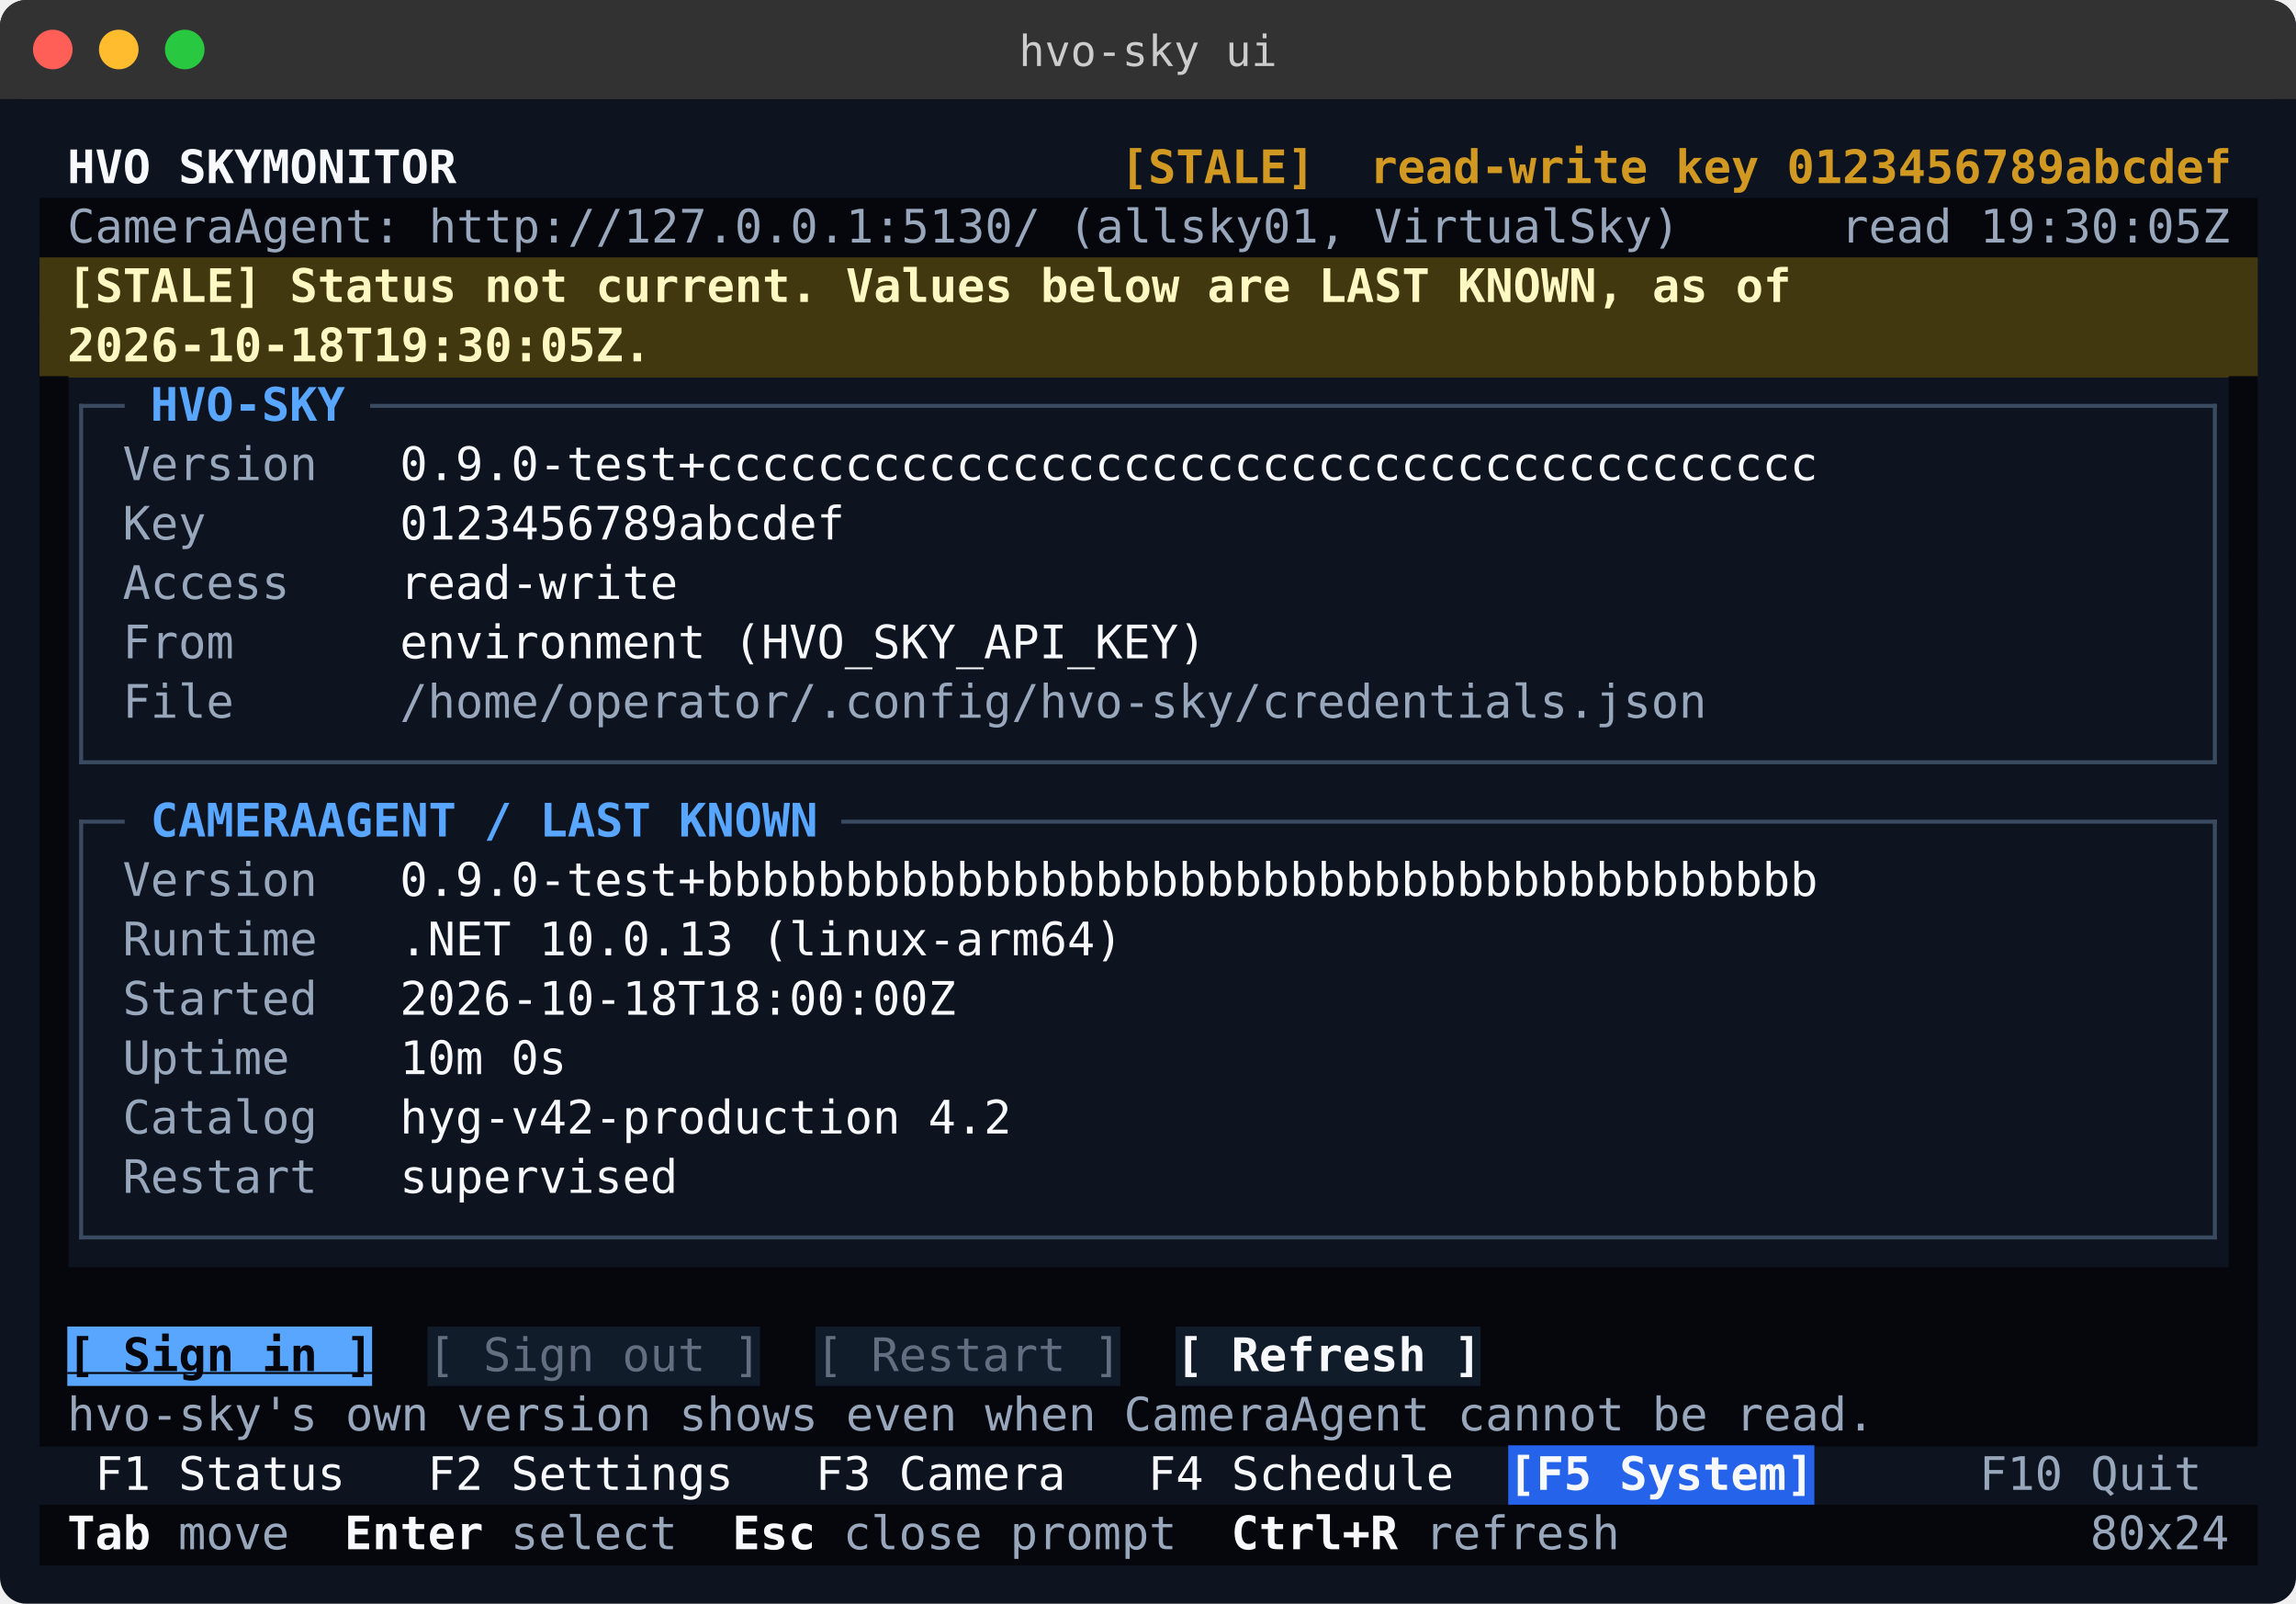
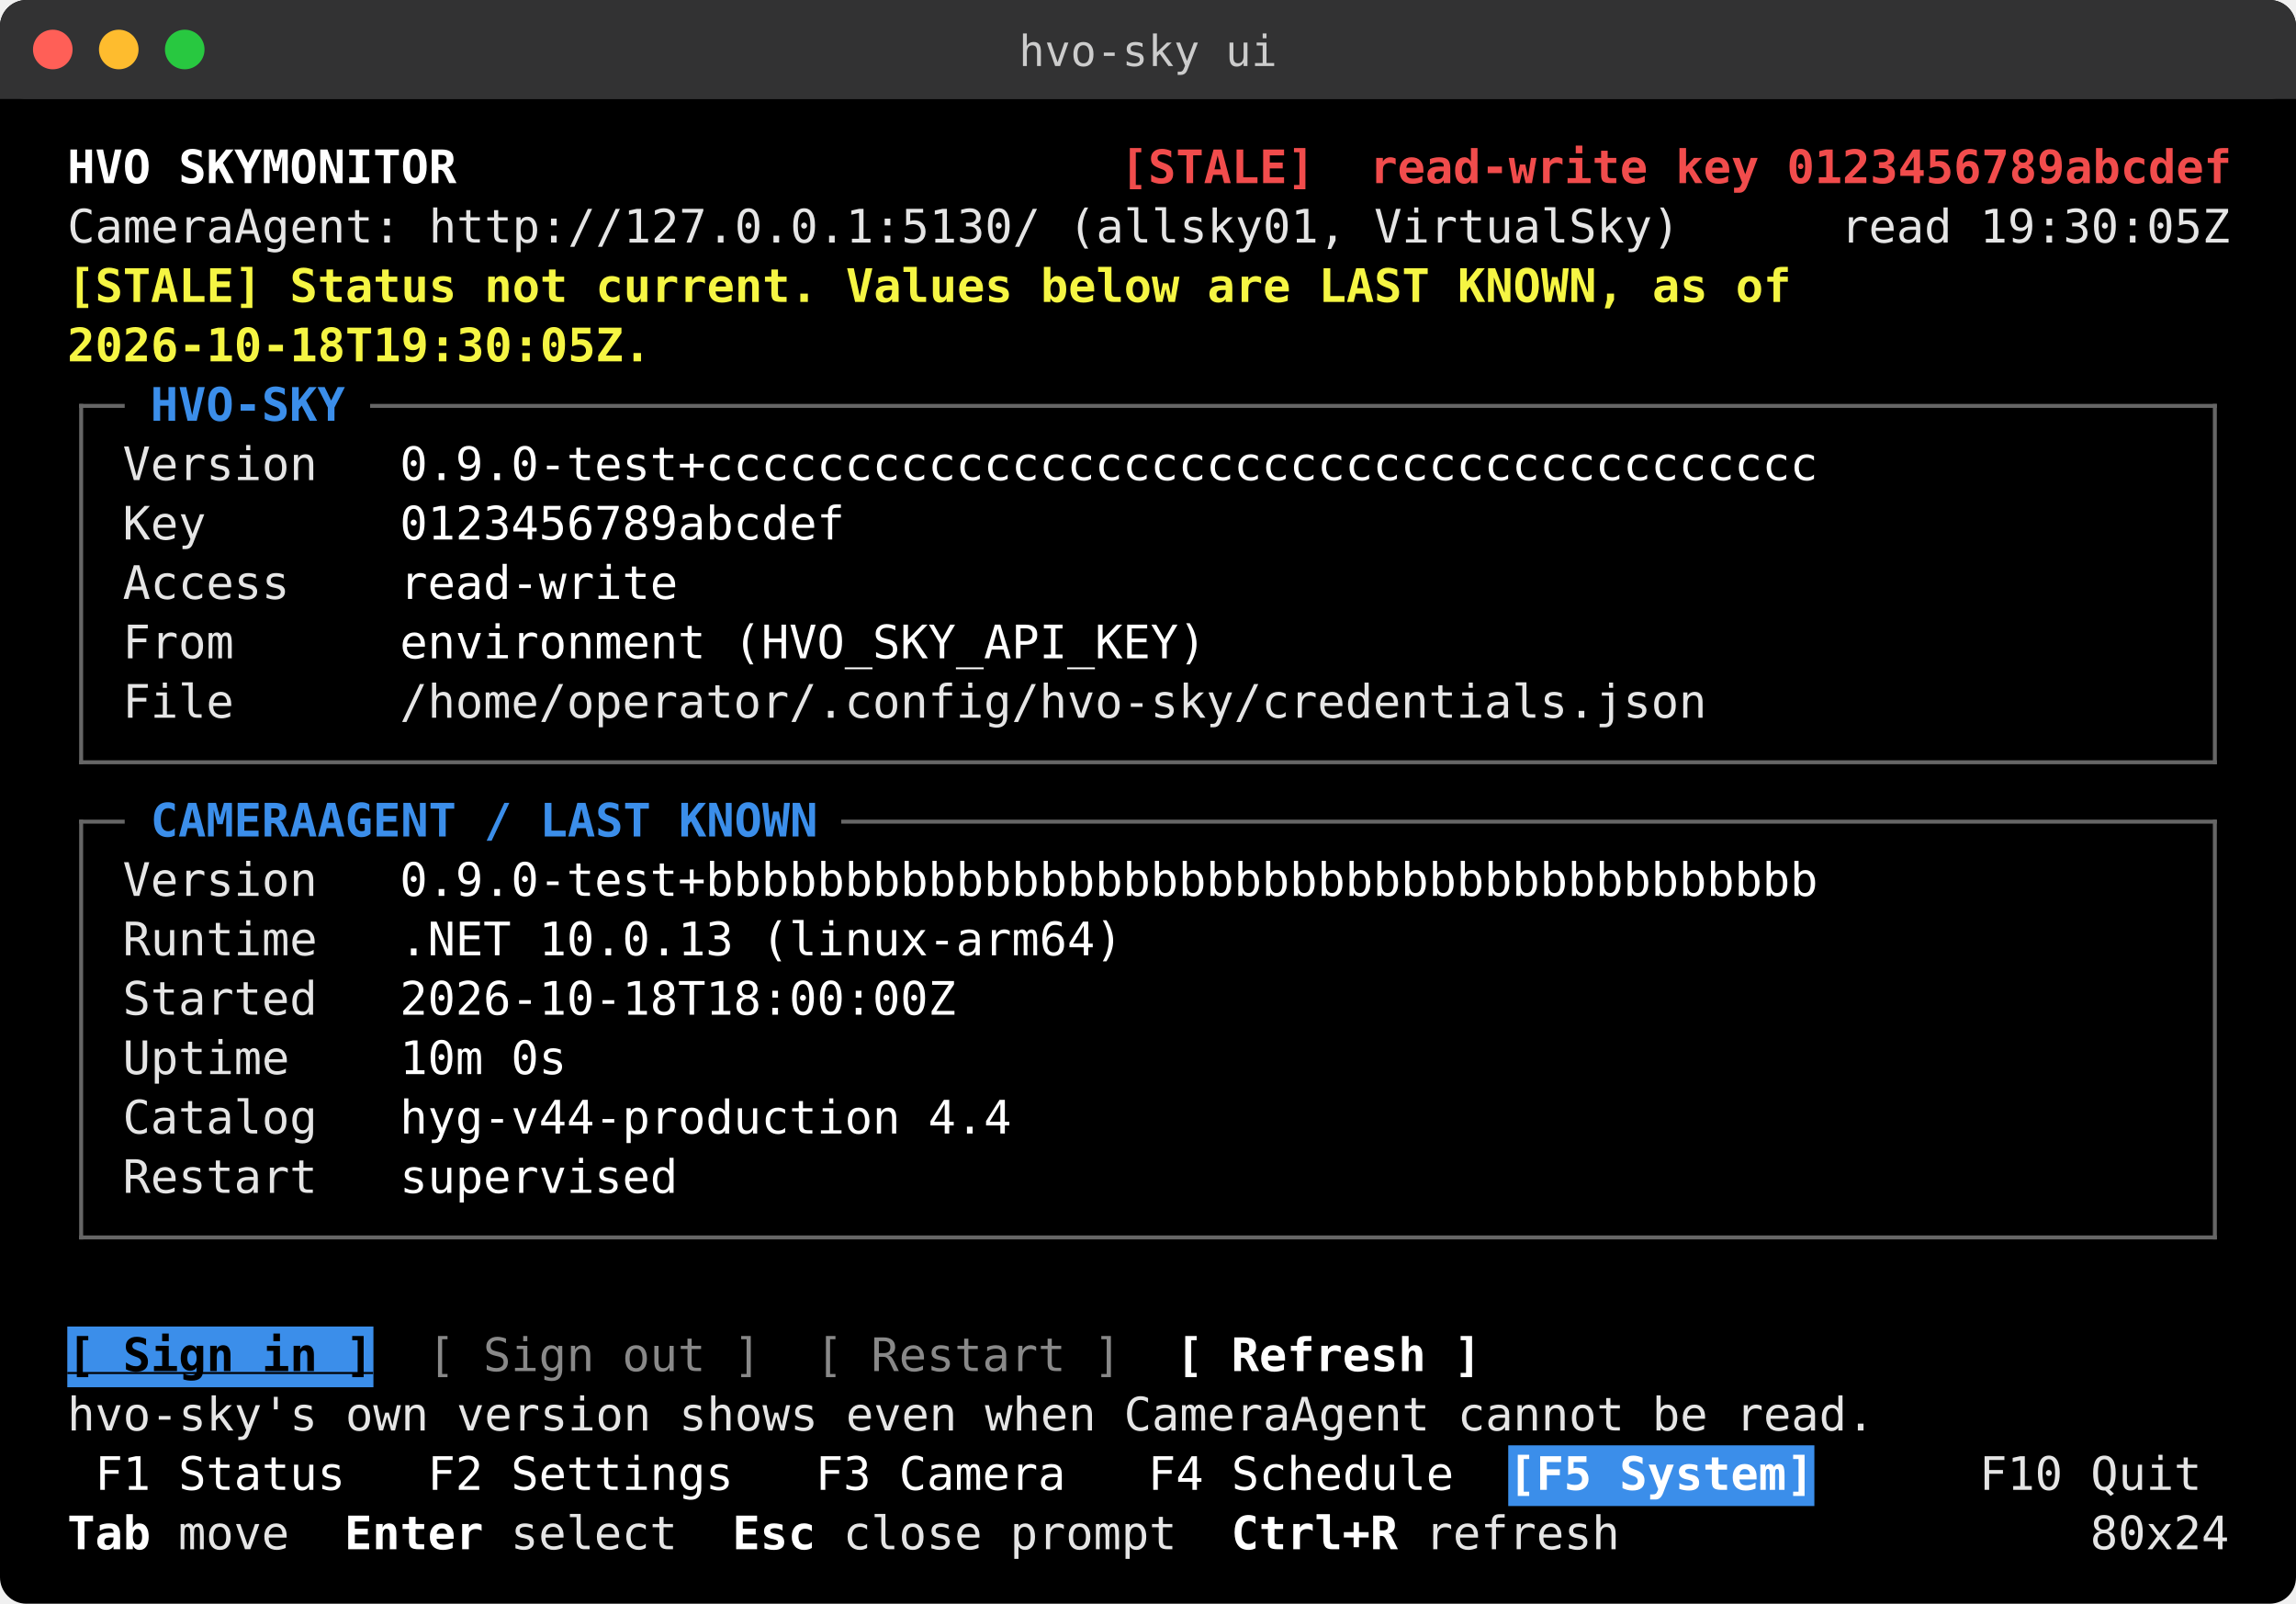
<svg xmlns="http://www.w3.org/2000/svg" width="696" height="486" viewBox="0 0 696.00 486.00" role="img" aria-label="hvo-sky ui">
  <g font-family="ui-monospace, SFMono-Regular, 'Cascadia Mono', 'DejaVu Sans Mono', Menlo, Consolas, 'Liberation Mono', monospace" font-size="14" xml:space="preserve" style="white-space: pre">
-     <rect x="0" y="0" width="696.00" height="486.00" rx="8" fill="#0d1420" />
+     <rect x="0" y="0" width="696.00" height="486.00" rx="8" fill="#000000" />
    <rect x="0" y="0" width="696.00" height="30" rx="8" fill="#323233" />
    <rect x="0" y="22" width="696.00" height="8" fill="#323233" />
    <circle cx="16" cy="15.0" r="6" fill="#ff5f57" />
    <circle cx="36" cy="15.0" r="6" fill="#febc2e" />
    <circle cx="56" cy="15.0" r="6" fill="#28c840" />
    <text x="348.00" y="20.0" fill="#cccccc" text-anchor="middle" font-size="13">hvo-sky ui</text>
-     <rect x="12.00" y="60" width="672.40" height="18.4" fill="#05070d" />
-     <rect x="12.00" y="78" width="672.40" height="18.4" fill="#42380f" />
-     <rect x="12.00" y="96" width="672.40" height="18.4" fill="#42380f" />
-     <rect x="12.00" y="114" width="8.80" height="18.4" fill="#05070d" />
-     <rect x="675.60" y="114" width="8.80" height="18.4" fill="#05070d" />
-     <rect x="12.00" y="132" width="8.80" height="18.4" fill="#05070d" />
-     <rect x="675.60" y="132" width="8.80" height="18.4" fill="#05070d" />
-     <rect x="12.00" y="150" width="8.80" height="18.4" fill="#05070d" />
-     <rect x="675.60" y="150" width="8.80" height="18.4" fill="#05070d" />
-     <rect x="12.00" y="168" width="8.80" height="18.4" fill="#05070d" />
-     <rect x="675.60" y="168" width="8.80" height="18.4" fill="#05070d" />
-     <rect x="12.00" y="186" width="8.80" height="18.4" fill="#05070d" />
-     <rect x="675.60" y="186" width="8.80" height="18.4" fill="#05070d" />
-     <rect x="12.00" y="204" width="8.80" height="18.4" fill="#05070d" />
-     <rect x="675.60" y="204" width="8.80" height="18.4" fill="#05070d" />
-     <rect x="12.00" y="222" width="8.80" height="18.4" fill="#05070d" />
-     <rect x="675.60" y="222" width="8.80" height="18.4" fill="#05070d" />
-     <rect x="12.00" y="240" width="8.80" height="18.4" fill="#05070d" />
-     <rect x="675.60" y="240" width="8.80" height="18.4" fill="#05070d" />
-     <rect x="12.00" y="258" width="8.80" height="18.4" fill="#05070d" />
-     <rect x="675.60" y="258" width="8.80" height="18.4" fill="#05070d" />
-     <rect x="12.00" y="276" width="8.80" height="18.4" fill="#05070d" />
-     <rect x="675.60" y="276" width="8.80" height="18.4" fill="#05070d" />
-     <rect x="12.00" y="294" width="8.80" height="18.4" fill="#05070d" />
-     <rect x="675.60" y="294" width="8.80" height="18.4" fill="#05070d" />
-     <rect x="12.00" y="312" width="8.80" height="18.4" fill="#05070d" />
-     <rect x="675.60" y="312" width="8.80" height="18.4" fill="#05070d" />
-     <rect x="12.00" y="330" width="8.80" height="18.4" fill="#05070d" />
-     <rect x="675.60" y="330" width="8.80" height="18.4" fill="#05070d" />
-     <rect x="12.00" y="348" width="8.80" height="18.4" fill="#05070d" />
-     <rect x="675.60" y="348" width="8.80" height="18.4" fill="#05070d" />
-     <rect x="12.00" y="366" width="8.80" height="18.4" fill="#05070d" />
-     <rect x="675.60" y="366" width="8.80" height="18.4" fill="#05070d" />
-     <rect x="12.00" y="384" width="672.40" height="18.4" fill="#05070d" />
-     <rect x="12.00" y="402" width="8.80" height="18.4" fill="#05070d" />
-     <rect x="20.40" y="402" width="92.80" height="18.4" fill="#58a6ff" />
-     <rect x="112.80" y="402" width="17.20" height="18.4" fill="#05070d" />
-     <rect x="129.60" y="402" width="101.20" height="18.4" fill="#111c2a" />
-     <rect x="230.40" y="402" width="17.20" height="18.4" fill="#05070d" />
-     <rect x="247.20" y="402" width="92.80" height="18.4" fill="#111c2a" />
-     <rect x="339.60" y="402" width="17.20" height="18.4" fill="#05070d" />
-     <rect x="356.40" y="402" width="92.80" height="18.4" fill="#111c2a" />
-     <rect x="448.80" y="402" width="235.60" height="18.4" fill="#05070d" />
-     <rect x="12.00" y="420" width="672.40" height="18.4" fill="#05070d" />
-     <rect x="457.20" y="438" width="92.80" height="18.4" fill="#2563eb" />
-     <rect x="12.00" y="456" width="672.40" height="18.4" fill="#05070d" />
-     <line x1="24.60" y1="122.40" x2="24.60" y2="231.60" stroke="#3a4a60" stroke-width="1.2" />
-     <line x1="24.60" y1="248.40" x2="24.60" y2="375.60" stroke="#3a4a60" stroke-width="1.2" />
-     <line x1="24.00" y1="123.00" x2="37.80" y2="123.00" stroke="#3a4a60" stroke-width="1.2" />
-     <line x1="112.20" y1="123.00" x2="672.00" y2="123.00" stroke="#3a4a60" stroke-width="1.2" />
-     <line x1="671.40" y1="122.40" x2="671.40" y2="231.60" stroke="#3a4a60" stroke-width="1.2" />
-     <line x1="671.40" y1="248.40" x2="671.40" y2="375.60" stroke="#3a4a60" stroke-width="1.2" />
-     <line x1="24.00" y1="231.00" x2="672.00" y2="231.00" stroke="#3a4a60" stroke-width="1.2" />
-     <line x1="24.00" y1="249.00" x2="37.80" y2="249.00" stroke="#3a4a60" stroke-width="1.2" />
-     <line x1="255.00" y1="249.00" x2="672.00" y2="249.00" stroke="#3a4a60" stroke-width="1.2" />
-     <line x1="24.00" y1="375.00" x2="672.00" y2="375.00" stroke="#3a4a60" stroke-width="1.2" />
-     <text x="20.40" y="55.50" fill="#f7f9fc" textLength="117.60" lengthAdjust="spacingAndGlyphs" font-weight="bold">HVO SKYMONITOR</text>
-     <text x="339.60" y="55.50" fill="#d29922" textLength="58.80" lengthAdjust="spacingAndGlyphs" font-weight="bold">[STALE]</text>
-     <text x="415.20" y="55.50" fill="#d29922" textLength="260.40" lengthAdjust="spacingAndGlyphs" font-weight="bold">read-write key 0123456789abcdef</text>
-     <text x="20.40" y="73.50" fill="#98a7bb" textLength="487.20" lengthAdjust="spacingAndGlyphs">CameraAgent: http://127.0.0.1:5130/ (allsky01, VirtualSky)</text>
-     <text x="558.00" y="73.50" fill="#98a7bb" textLength="117.60" lengthAdjust="spacingAndGlyphs">read 19:30:05Z</text>
-     <text x="20.40" y="91.50" fill="#fef9c3" textLength="520.80" lengthAdjust="spacingAndGlyphs" font-weight="bold">[STALE] Status not current. Values below are LAST KNOWN, as of</text>
-     <text x="20.40" y="109.50" fill="#fef9c3" textLength="176.40" lengthAdjust="spacingAndGlyphs" font-weight="bold">2026-10-18T19:30:05Z.</text>
-     <text x="45.60" y="127.50" fill="#58a6ff" textLength="58.80" lengthAdjust="spacingAndGlyphs" font-weight="bold">HVO-SKY</text>
-     <text x="37.20" y="145.50" fill="#98a7bb" textLength="58.80" lengthAdjust="spacingAndGlyphs">Version</text>
-     <text x="121.20" y="145.50" fill="#f7f9fc" textLength="428.40" lengthAdjust="spacingAndGlyphs">0.9.0-test+cccccccccccccccccccccccccccccccccccccccc</text>
-     <text x="37.20" y="163.50" fill="#98a7bb" textLength="25.20" lengthAdjust="spacingAndGlyphs">Key</text>
-     <text x="121.20" y="163.50" fill="#f7f9fc" textLength="134.40" lengthAdjust="spacingAndGlyphs">0123456789abcdef</text>
-     <text x="37.20" y="181.50" fill="#98a7bb" textLength="50.40" lengthAdjust="spacingAndGlyphs">Access</text>
-     <text x="121.20" y="181.50" fill="#f7f9fc" textLength="84.00" lengthAdjust="spacingAndGlyphs">read-write</text>
-     <text x="37.20" y="199.50" fill="#98a7bb" textLength="33.60" lengthAdjust="spacingAndGlyphs">From</text>
-     <text x="121.20" y="199.50" fill="#f7f9fc" textLength="243.60" lengthAdjust="spacingAndGlyphs">environment (HVO_SKY_API_KEY)</text>
-     <text x="37.20" y="217.50" fill="#98a7bb" textLength="33.60" lengthAdjust="spacingAndGlyphs">File</text>
-     <text x="121.20" y="217.50" fill="#98a7bb" textLength="394.80" lengthAdjust="spacingAndGlyphs">/home/operator/.config/hvo-sky/credentials.json</text>
-     <text x="45.60" y="253.50" fill="#58a6ff" textLength="201.60" lengthAdjust="spacingAndGlyphs" font-weight="bold">CAMERAAGENT / LAST KNOWN</text>
-     <text x="37.20" y="271.50" fill="#98a7bb" textLength="58.80" lengthAdjust="spacingAndGlyphs">Version</text>
-     <text x="121.20" y="271.50" fill="#f7f9fc" textLength="428.40" lengthAdjust="spacingAndGlyphs">0.9.0-test+bbbbbbbbbbbbbbbbbbbbbbbbbbbbbbbbbbbbbbbb</text>
-     <text x="37.20" y="289.50" fill="#98a7bb" textLength="58.80" lengthAdjust="spacingAndGlyphs">Runtime</text>
-     <text x="121.20" y="289.50" fill="#f7f9fc" textLength="218.40" lengthAdjust="spacingAndGlyphs">.NET 10.0.13 (linux-arm64)</text>
-     <text x="37.20" y="307.50" fill="#98a7bb" textLength="58.80" lengthAdjust="spacingAndGlyphs">Started</text>
-     <text x="121.20" y="307.50" fill="#f7f9fc" textLength="168.00" lengthAdjust="spacingAndGlyphs">2026-10-18T18:00:00Z</text>
-     <text x="37.20" y="325.50" fill="#98a7bb" textLength="50.40" lengthAdjust="spacingAndGlyphs">Uptime</text>
-     <text x="121.20" y="325.50" fill="#f7f9fc" textLength="50.40" lengthAdjust="spacingAndGlyphs">10m 0s</text>
-     <text x="37.20" y="343.50" fill="#98a7bb" textLength="58.80" lengthAdjust="spacingAndGlyphs">Catalog</text>
-     <text x="121.20" y="343.50" fill="#f7f9fc" textLength="184.80" lengthAdjust="spacingAndGlyphs">hyg-v42-production 4.2</text>
-     <text x="37.20" y="361.50" fill="#98a7bb" textLength="58.80" lengthAdjust="spacingAndGlyphs">Restart</text>
-     <text x="121.20" y="361.50" fill="#f7f9fc" textLength="84.00" lengthAdjust="spacingAndGlyphs">supervised</text>
-     <text x="20.40" y="415.50" fill="#05070d" textLength="92.40" lengthAdjust="spacingAndGlyphs" font-weight="bold" text-decoration="underline">[ Sign in ]</text>
-     <text x="129.60" y="415.50" fill="#98a7bb" textLength="100.80" lengthAdjust="spacingAndGlyphs" opacity="0.6">[ Sign out ]</text>
-     <text x="247.20" y="415.50" fill="#98a7bb" textLength="92.40" lengthAdjust="spacingAndGlyphs" opacity="0.6">[ Restart ]</text>
-     <text x="356.40" y="415.50" fill="#f7f9fc" textLength="92.40" lengthAdjust="spacingAndGlyphs" font-weight="bold">[ Refresh ]</text>
-     <text x="20.40" y="433.50" fill="#98a7bb" textLength="546.00" lengthAdjust="spacingAndGlyphs">hvo-sky's own version shows even when CameraAgent cannot be read.</text>
-     <text x="28.80" y="451.50" fill="#f7f9fc" textLength="75.60" lengthAdjust="spacingAndGlyphs">F1 Status</text>
-     <text x="129.60" y="451.50" fill="#f7f9fc" textLength="92.40" lengthAdjust="spacingAndGlyphs">F2 Settings</text>
-     <text x="247.20" y="451.50" fill="#f7f9fc" textLength="75.60" lengthAdjust="spacingAndGlyphs">F3 Camera</text>
-     <text x="348.00" y="451.50" fill="#f7f9fc" textLength="92.40" lengthAdjust="spacingAndGlyphs">F4 Schedule</text>
-     <text x="457.20" y="451.50" fill="#f7f9fc" textLength="92.40" lengthAdjust="spacingAndGlyphs" font-weight="bold">[F5 System]</text>
-     <text x="600.00" y="451.50" fill="#98a7bb" textLength="67.20" lengthAdjust="spacingAndGlyphs">F10 Quit</text>
-     <text x="20.40" y="469.50" fill="#f7f9fc" textLength="25.20" lengthAdjust="spacingAndGlyphs" font-weight="bold">Tab</text>
-     <text x="54.00" y="469.50" fill="#98a7bb" textLength="33.60" lengthAdjust="spacingAndGlyphs">move</text>
-     <text x="104.40" y="469.50" fill="#f7f9fc" textLength="42.00" lengthAdjust="spacingAndGlyphs" font-weight="bold">Enter</text>
-     <text x="154.80" y="469.50" fill="#98a7bb" textLength="50.40" lengthAdjust="spacingAndGlyphs">select</text>
-     <text x="222.00" y="469.50" fill="#f7f9fc" textLength="25.20" lengthAdjust="spacingAndGlyphs" font-weight="bold">Esc</text>
-     <text x="255.60" y="469.50" fill="#98a7bb" textLength="100.80" lengthAdjust="spacingAndGlyphs">close prompt</text>
-     <text x="373.20" y="469.50" fill="#f7f9fc" textLength="50.40" lengthAdjust="spacingAndGlyphs" font-weight="bold">Ctrl+R</text>
-     <text x="432.00" y="469.50" fill="#98a7bb" textLength="58.80" lengthAdjust="spacingAndGlyphs">refresh</text>
-     <text x="633.60" y="469.50" fill="#98a7bb" textLength="42.00" lengthAdjust="spacingAndGlyphs">80x24</text>
+     <rect x="20.40" y="402" width="92.80" height="18.4" fill="#3b8eea" />
+     <rect x="457.20" y="438" width="92.80" height="18.4" fill="#3b8eea" />
+     <line x1="24.60" y1="122.40" x2="24.60" y2="231.60" stroke="#666666" stroke-width="1.2" />
+     <line x1="24.60" y1="248.40" x2="24.60" y2="375.60" stroke="#666666" stroke-width="1.2" />
+     <line x1="24.00" y1="123.00" x2="37.80" y2="123.00" stroke="#666666" stroke-width="1.2" />
+     <line x1="112.20" y1="123.00" x2="672.00" y2="123.00" stroke="#666666" stroke-width="1.2" />
+     <line x1="671.40" y1="122.40" x2="671.40" y2="231.60" stroke="#666666" stroke-width="1.2" />
+     <line x1="671.40" y1="248.40" x2="671.40" y2="375.60" stroke="#666666" stroke-width="1.2" />
+     <line x1="24.00" y1="231.00" x2="672.00" y2="231.00" stroke="#666666" stroke-width="1.2" />
+     <line x1="24.00" y1="249.00" x2="37.80" y2="249.00" stroke="#666666" stroke-width="1.2" />
+     <line x1="255.00" y1="249.00" x2="672.00" y2="249.00" stroke="#666666" stroke-width="1.2" />
+     <line x1="24.00" y1="375.00" x2="672.00" y2="375.00" stroke="#666666" stroke-width="1.2" />
+     <text x="20.40" y="55.50" fill="#ffffff" textLength="117.60" lengthAdjust="spacingAndGlyphs" font-weight="bold">HVO SKYMONITOR</text>
+     <text x="339.60" y="55.50" fill="#f14c4c" textLength="58.80" lengthAdjust="spacingAndGlyphs" font-weight="bold">[STALE]</text>
+     <text x="415.20" y="55.50" fill="#f14c4c" textLength="260.40" lengthAdjust="spacingAndGlyphs" font-weight="bold">read-write key 0123456789abcdef</text>
+     <text x="20.40" y="73.50" fill="#e5e5e5" textLength="487.20" lengthAdjust="spacingAndGlyphs">CameraAgent: http://127.0.0.1:5130/ (allsky01, VirtualSky)</text>
+     <text x="558.00" y="73.50" fill="#e5e5e5" textLength="117.60" lengthAdjust="spacingAndGlyphs">read 19:30:05Z</text>
+     <text x="20.40" y="91.50" fill="#f5f543" textLength="520.80" lengthAdjust="spacingAndGlyphs" font-weight="bold">[STALE] Status not current. Values below are LAST KNOWN, as of</text>
+     <text x="20.40" y="109.50" fill="#f5f543" textLength="176.40" lengthAdjust="spacingAndGlyphs" font-weight="bold">2026-10-18T19:30:05Z.</text>
+     <text x="45.60" y="127.50" fill="#3b8eea" textLength="58.80" lengthAdjust="spacingAndGlyphs" font-weight="bold">HVO-SKY</text>
+     <text x="37.20" y="145.50" fill="#e5e5e5" textLength="58.80" lengthAdjust="spacingAndGlyphs">Version</text>
+     <text x="121.20" y="145.50" fill="#ffffff" textLength="428.40" lengthAdjust="spacingAndGlyphs">0.9.0-test+cccccccccccccccccccccccccccccccccccccccc</text>
+     <text x="37.20" y="163.50" fill="#e5e5e5" textLength="25.20" lengthAdjust="spacingAndGlyphs">Key</text>
+     <text x="121.20" y="163.50" fill="#ffffff" textLength="134.40" lengthAdjust="spacingAndGlyphs">0123456789abcdef</text>
+     <text x="37.20" y="181.50" fill="#e5e5e5" textLength="50.40" lengthAdjust="spacingAndGlyphs">Access</text>
+     <text x="121.20" y="181.50" fill="#ffffff" textLength="84.00" lengthAdjust="spacingAndGlyphs">read-write</text>
+     <text x="37.20" y="199.50" fill="#e5e5e5" textLength="33.60" lengthAdjust="spacingAndGlyphs">From</text>
+     <text x="121.20" y="199.50" fill="#ffffff" textLength="243.60" lengthAdjust="spacingAndGlyphs">environment (HVO_SKY_API_KEY)</text>
+     <text x="37.20" y="217.50" fill="#e5e5e5" textLength="33.60" lengthAdjust="spacingAndGlyphs">File</text>
+     <text x="121.20" y="217.50" fill="#e5e5e5" textLength="394.80" lengthAdjust="spacingAndGlyphs">/home/operator/.config/hvo-sky/credentials.json</text>
+     <text x="45.60" y="253.50" fill="#3b8eea" textLength="201.60" lengthAdjust="spacingAndGlyphs" font-weight="bold">CAMERAAGENT / LAST KNOWN</text>
+     <text x="37.20" y="271.50" fill="#e5e5e5" textLength="58.80" lengthAdjust="spacingAndGlyphs">Version</text>
+     <text x="121.20" y="271.50" fill="#ffffff" textLength="428.40" lengthAdjust="spacingAndGlyphs">0.9.0-test+bbbbbbbbbbbbbbbbbbbbbbbbbbbbbbbbbbbbbbbb</text>
+     <text x="37.20" y="289.50" fill="#e5e5e5" textLength="58.80" lengthAdjust="spacingAndGlyphs">Runtime</text>
+     <text x="121.20" y="289.50" fill="#ffffff" textLength="218.40" lengthAdjust="spacingAndGlyphs">.NET 10.0.13 (linux-arm64)</text>
+     <text x="37.20" y="307.50" fill="#e5e5e5" textLength="58.80" lengthAdjust="spacingAndGlyphs">Started</text>
+     <text x="121.20" y="307.50" fill="#ffffff" textLength="168.00" lengthAdjust="spacingAndGlyphs">2026-10-18T18:00:00Z</text>
+     <text x="37.20" y="325.50" fill="#e5e5e5" textLength="50.40" lengthAdjust="spacingAndGlyphs">Uptime</text>
+     <text x="121.20" y="325.50" fill="#ffffff" textLength="50.40" lengthAdjust="spacingAndGlyphs">10m 0s</text>
+     <text x="37.20" y="343.50" fill="#e5e5e5" textLength="58.80" lengthAdjust="spacingAndGlyphs">Catalog</text>
+     <text x="121.20" y="343.50" fill="#ffffff" textLength="184.80" lengthAdjust="spacingAndGlyphs">hyg-v44-production 4.4</text>
+     <text x="37.20" y="361.50" fill="#e5e5e5" textLength="58.80" lengthAdjust="spacingAndGlyphs">Restart</text>
+     <text x="121.20" y="361.50" fill="#ffffff" textLength="84.00" lengthAdjust="spacingAndGlyphs">supervised</text>
+     <text x="20.40" y="415.50" fill="#000000" textLength="92.40" lengthAdjust="spacingAndGlyphs" font-weight="bold" text-decoration="underline">[ Sign in ]</text>
+     <text x="129.60" y="415.50" fill="#e5e5e5" textLength="100.80" lengthAdjust="spacingAndGlyphs" opacity="0.6">[ Sign out ]</text>
+     <text x="247.20" y="415.50" fill="#e5e5e5" textLength="92.40" lengthAdjust="spacingAndGlyphs" opacity="0.6">[ Restart ]</text>
+     <text x="356.40" y="415.50" fill="#ffffff" textLength="92.40" lengthAdjust="spacingAndGlyphs" font-weight="bold">[ Refresh ]</text>
+     <text x="20.40" y="433.50" fill="#e5e5e5" textLength="546.00" lengthAdjust="spacingAndGlyphs">hvo-sky's own version shows even when CameraAgent cannot be read.</text>
+     <text x="28.80" y="451.50" fill="#ffffff" textLength="75.60" lengthAdjust="spacingAndGlyphs">F1 Status</text>
+     <text x="129.60" y="451.50" fill="#ffffff" textLength="92.40" lengthAdjust="spacingAndGlyphs">F2 Settings</text>
+     <text x="247.20" y="451.50" fill="#ffffff" textLength="75.60" lengthAdjust="spacingAndGlyphs">F3 Camera</text>
+     <text x="348.00" y="451.50" fill="#ffffff" textLength="92.40" lengthAdjust="spacingAndGlyphs">F4 Schedule</text>
+     <text x="457.20" y="451.50" fill="#ffffff" textLength="92.40" lengthAdjust="spacingAndGlyphs" font-weight="bold">[F5 System]</text>
+     <text x="600.00" y="451.50" fill="#e5e5e5" textLength="67.20" lengthAdjust="spacingAndGlyphs">F10 Quit</text>
+     <text x="20.40" y="469.50" fill="#ffffff" textLength="25.20" lengthAdjust="spacingAndGlyphs" font-weight="bold">Tab</text>
+     <text x="54.00" y="469.50" fill="#e5e5e5" textLength="33.60" lengthAdjust="spacingAndGlyphs">move</text>
+     <text x="104.40" y="469.50" fill="#ffffff" textLength="42.00" lengthAdjust="spacingAndGlyphs" font-weight="bold">Enter</text>
+     <text x="154.80" y="469.50" fill="#e5e5e5" textLength="50.40" lengthAdjust="spacingAndGlyphs">select</text>
+     <text x="222.00" y="469.50" fill="#ffffff" textLength="25.20" lengthAdjust="spacingAndGlyphs" font-weight="bold">Esc</text>
+     <text x="255.60" y="469.50" fill="#e5e5e5" textLength="100.80" lengthAdjust="spacingAndGlyphs">close prompt</text>
+     <text x="373.20" y="469.50" fill="#ffffff" textLength="50.40" lengthAdjust="spacingAndGlyphs" font-weight="bold">Ctrl+R</text>
+     <text x="432.00" y="469.50" fill="#e5e5e5" textLength="58.80" lengthAdjust="spacingAndGlyphs">refresh</text>
+     <text x="633.60" y="469.50" fill="#e5e5e5" textLength="42.00" lengthAdjust="spacingAndGlyphs">80x24</text>
  </g>
</svg>
